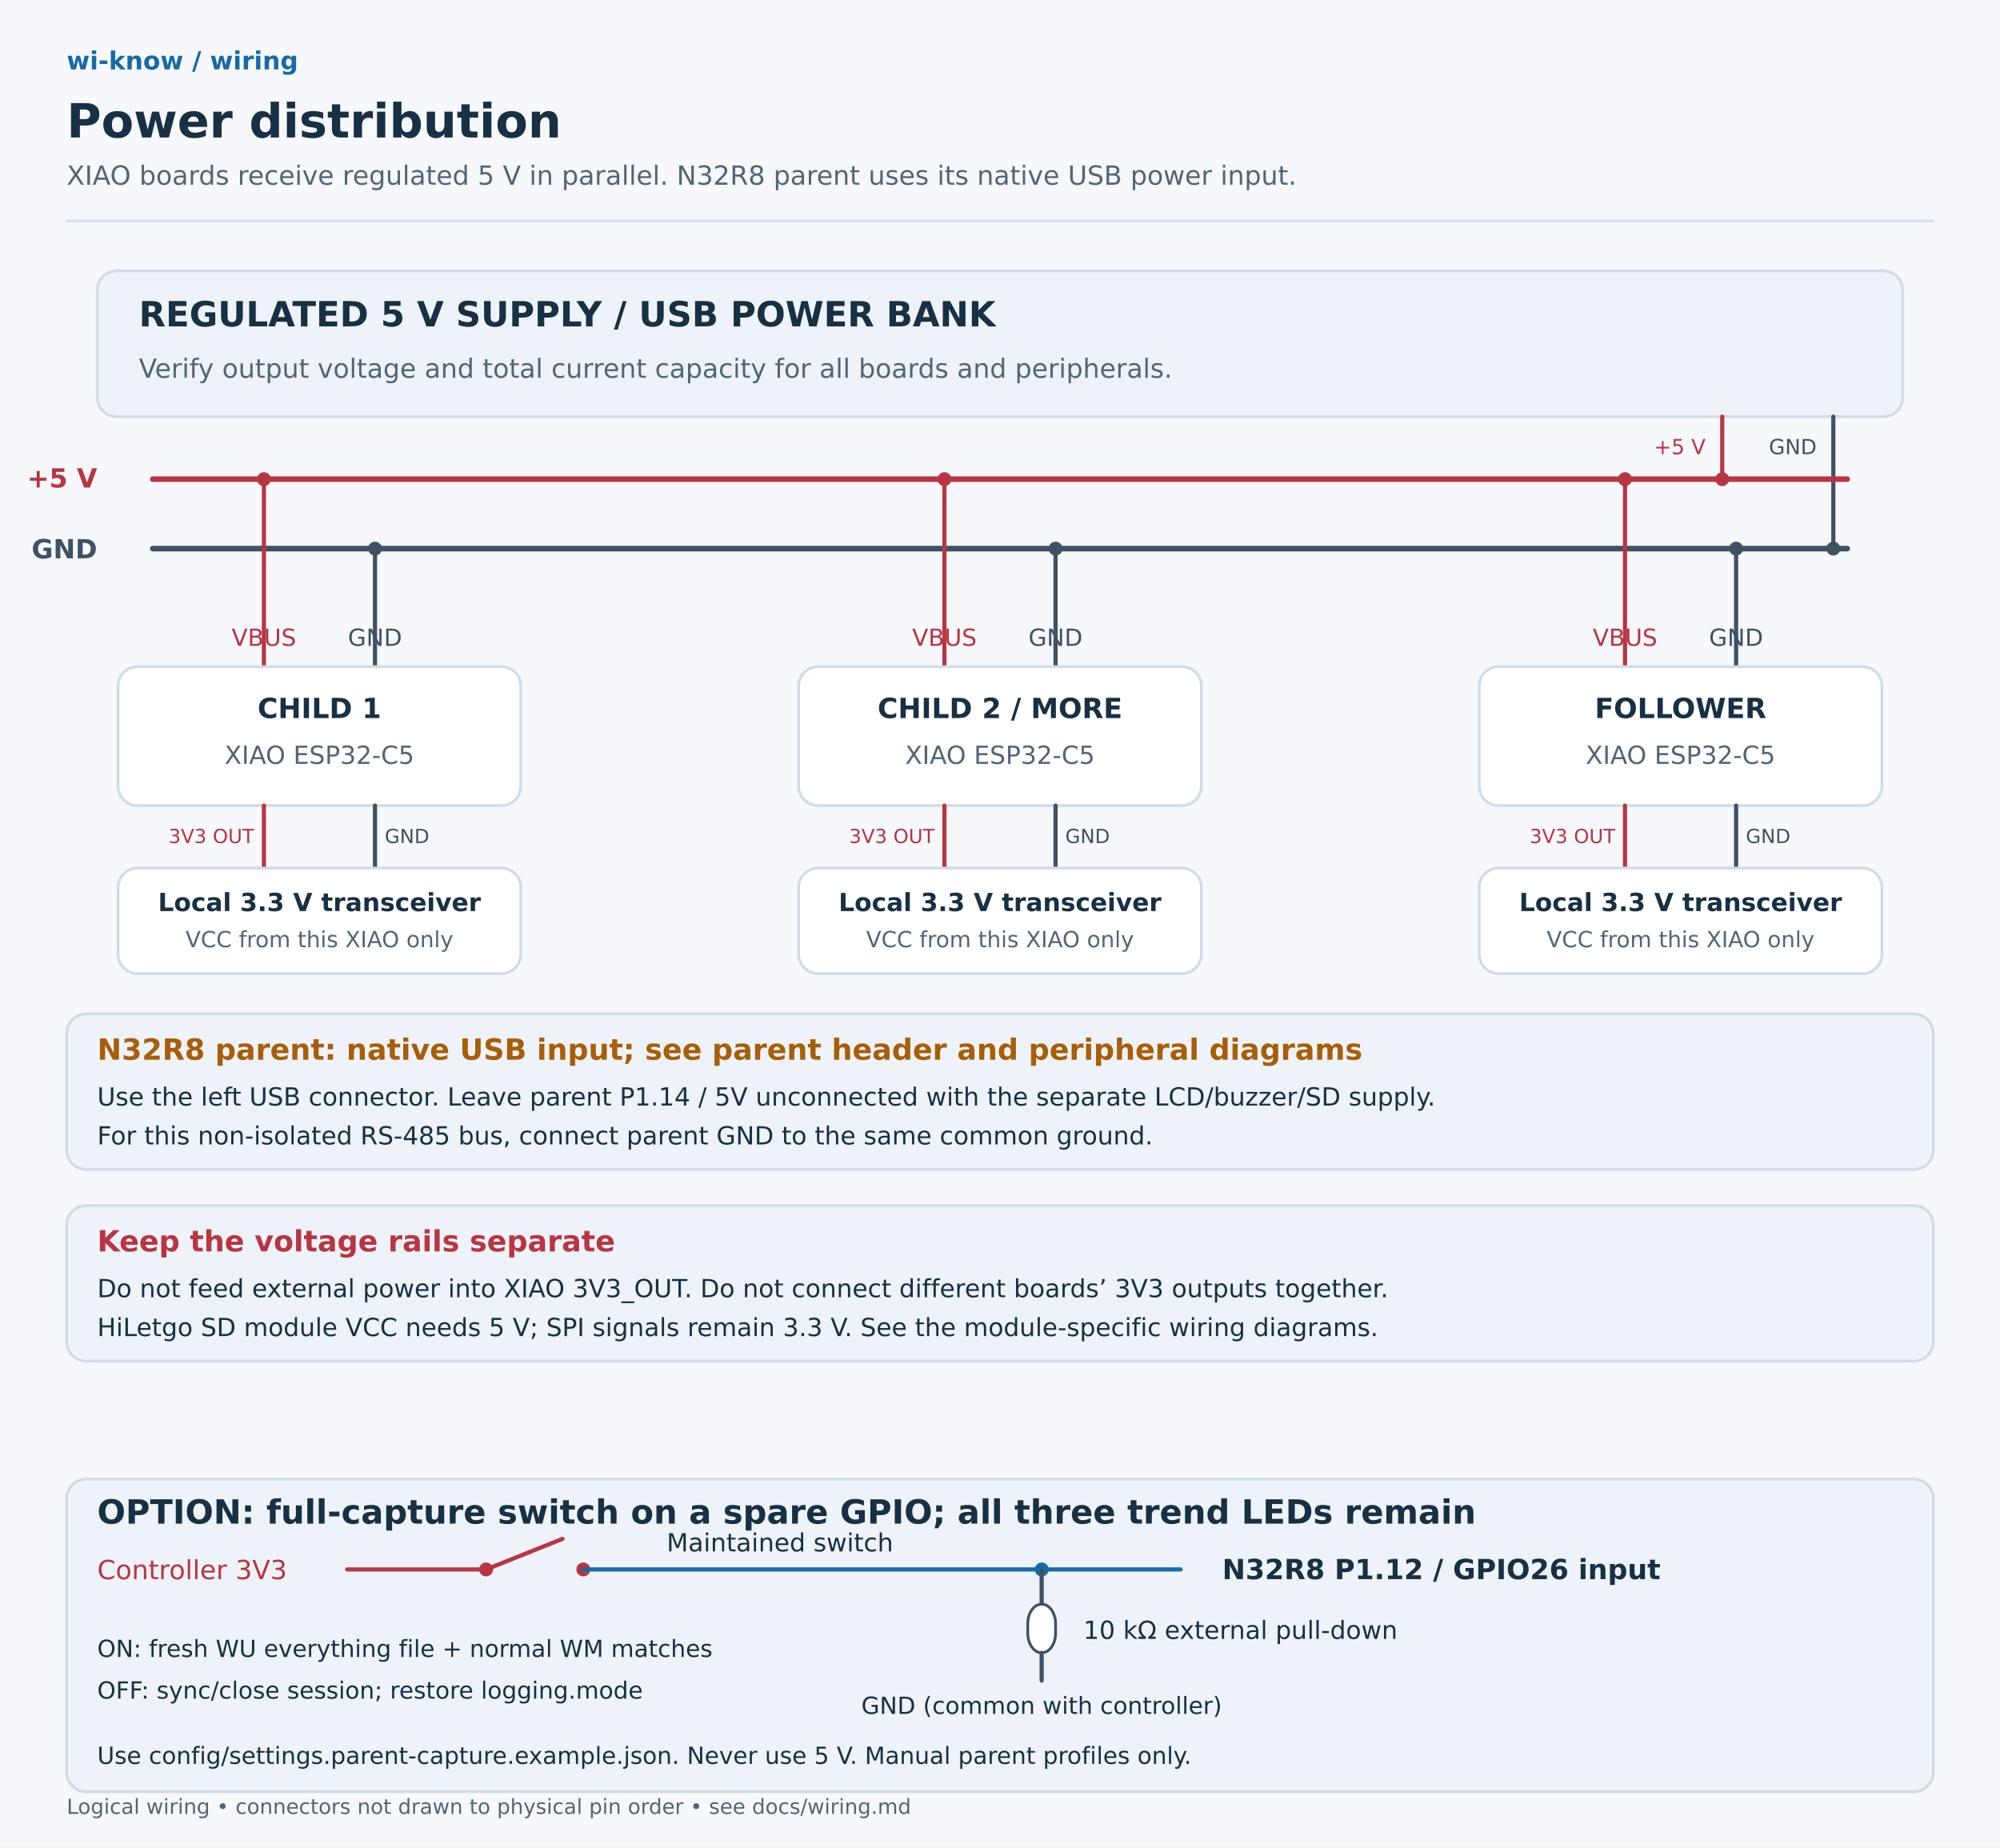
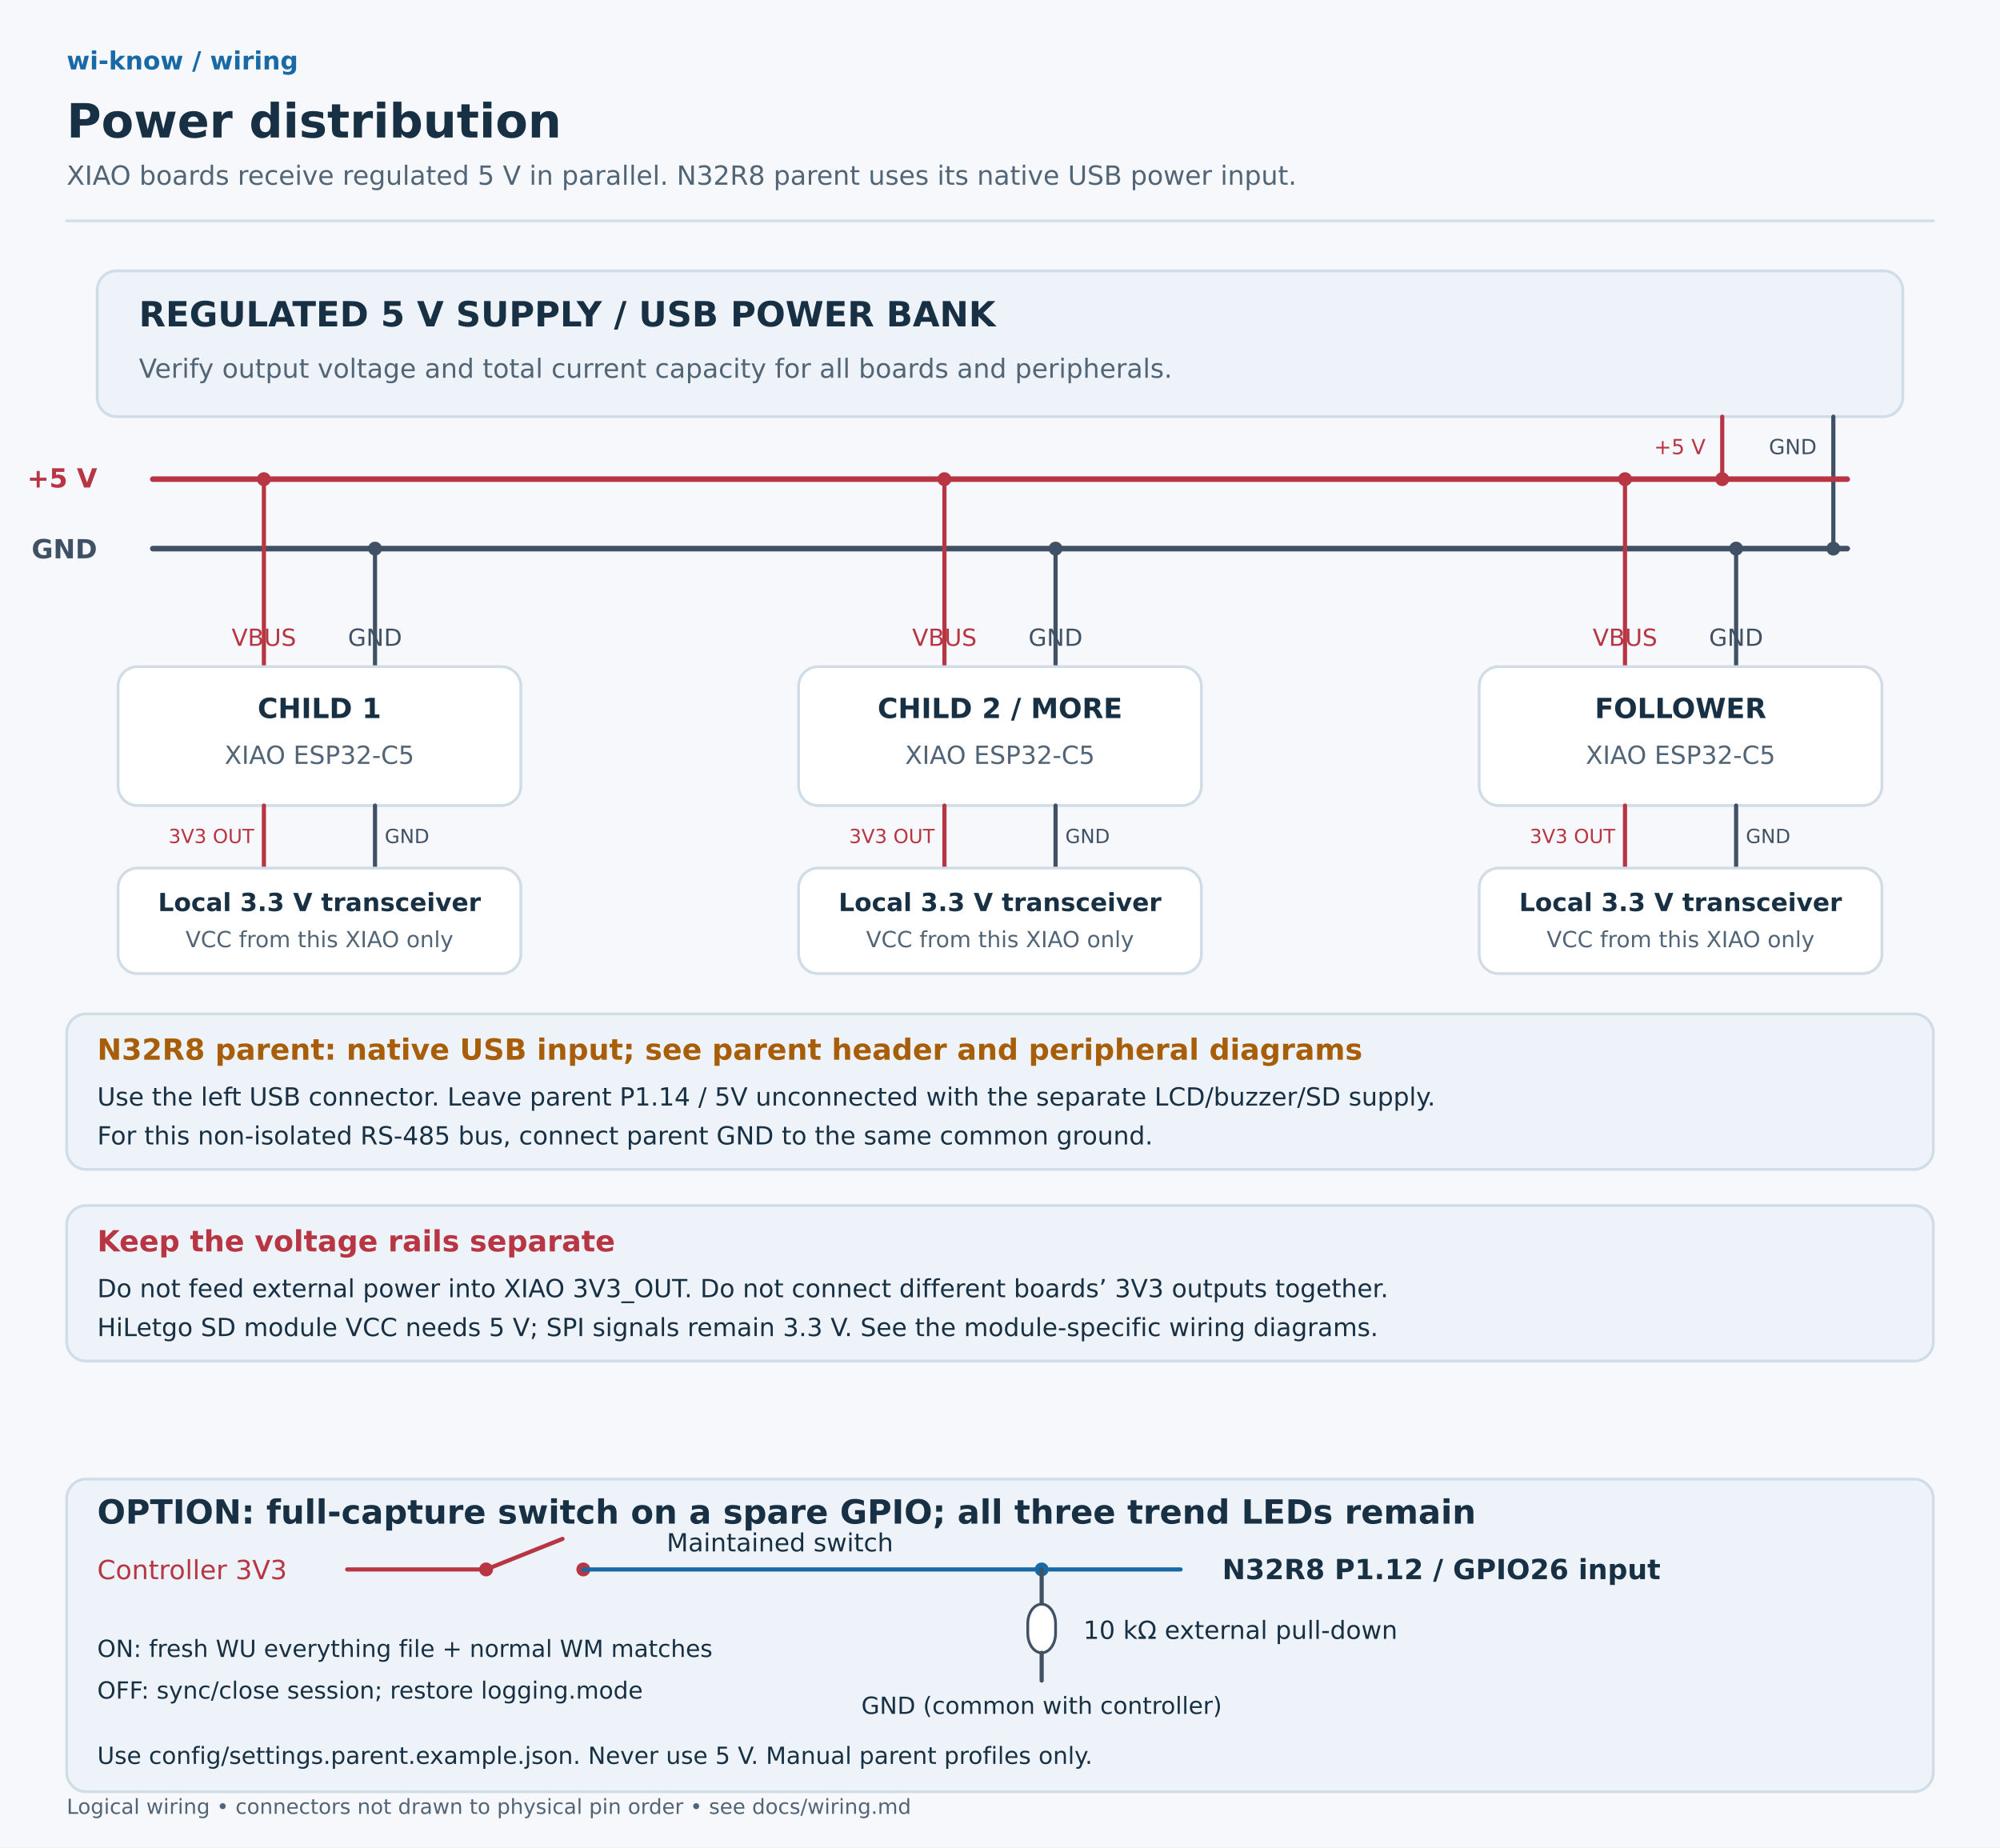
<svg xmlns="http://www.w3.org/2000/svg" width="1440" height="1330" viewBox="0 0 1440 1330" role="img" aria-labelledby="title description">
  <defs>
    <marker id="arrow-blue" markerWidth="8" markerHeight="8" refX="6" refY="3" orient="auto-start-reverse">
      <path d="M0,0 L0,6 L6,3 z" fill="#176aa5" />
    </marker>
  </defs>
  <rect width="1440" height="1330" fill="#f6f8fb" />
  <text x="48" y="50" fill="#176aa5" font-family="DejaVu Sans, Noto Sans, sans-serif" font-size="18" font-weight="700" text-anchor="start">wi-know / wiring</text>
  <text x="48" y="99" fill="#183044" font-family="DejaVu Sans, Noto Sans, sans-serif" font-size="34" font-weight="700" text-anchor="start">Power distribution</text>
  <text x="48" y="133" fill="#526577" font-family="DejaVu Sans, Noto Sans, sans-serif" font-size="19" font-weight="400" text-anchor="start">XIAO boards receive regulated 5 V in parallel. N32R8 parent uses its native USB power input.</text>
  <polyline points="48,159 1392,159" fill="none" stroke="#d5dfe8" stroke-width="2" stroke-linejoin="round" stroke-linecap="round" />
  <rect x="70" y="195" width="1300" height="105" rx="14" fill="#edf3f8" stroke="#d0dce6" stroke-width="2" />
  <text x="100" y="235" fill="#183044" font-family="DejaVu Sans, Noto Sans, sans-serif" font-size="25" font-weight="700" text-anchor="start">REGULATED 5 V SUPPLY / USB POWER BANK</text>
  <text x="100" y="272" fill="#526577" font-family="DejaVu Sans, Noto Sans, sans-serif" font-size="19" font-weight="400" text-anchor="start">Verify output voltage and total current capacity for all boards and peripherals.</text>
  <polyline points="1240,300 1240,345" fill="none" stroke="#b83543" stroke-width="3" stroke-linejoin="round" stroke-linecap="round" />
  <polyline points="1320,300 1320,395" fill="none" stroke="#405165" stroke-width="3" stroke-linejoin="round" stroke-linecap="round" />
  <text x="1228" y="327" fill="#b83543" font-family="DejaVu Sans, Noto Sans, sans-serif" font-size="15" font-weight="400" text-anchor="end">+5 V</text>
  <text x="1308" y="327" fill="#405165" font-family="DejaVu Sans, Noto Sans, sans-serif" font-size="15" font-weight="400" text-anchor="end">GND</text>
  <circle cx="1240" cy="345" r="5" fill="#b83543" />
  <circle cx="1320" cy="395" r="5" fill="#405165" />
  <polyline points="110,345 1330,345" fill="none" stroke="#b83543" stroke-width="4" stroke-linejoin="round" stroke-linecap="round" />
  <polyline points="110,395 1330,395" fill="none" stroke="#405165" stroke-width="4" stroke-linejoin="round" stroke-linecap="round" />
  <text x="70" y="351" fill="#b83543" font-family="DejaVu Sans, Noto Sans, sans-serif" font-size="19" font-weight="700" text-anchor="end">+5 V</text>
  <text x="70" y="402" fill="#405165" font-family="DejaVu Sans, Noto Sans, sans-serif" font-size="19" font-weight="700" text-anchor="end">GND</text>
  <polyline points="190,345 190,480" fill="none" stroke="#b83543" stroke-width="3" stroke-linejoin="round" stroke-linecap="round" />
  <polyline points="270,395 270,480" fill="none" stroke="#405165" stroke-width="3" stroke-linejoin="round" stroke-linecap="round" />
  <circle cx="190" cy="345" r="5" fill="#b83543" />
  <circle cx="270" cy="395" r="5" fill="#405165" />
  <text x="190" y="465" fill="#b83543" font-family="DejaVu Sans, Noto Sans, sans-serif" font-size="17" font-weight="400" text-anchor="middle">VBUS</text>
  <text x="270" y="465" fill="#405165" font-family="DejaVu Sans, Noto Sans, sans-serif" font-size="17" font-weight="400" text-anchor="middle">GND</text>
  <rect x="85" y="480" width="290" height="100" rx="14" fill="white" stroke="#d0dce6" stroke-width="2" />
  <text x="230" y="517" fill="#183044" font-family="DejaVu Sans, Noto Sans, sans-serif" font-size="20" font-weight="700" text-anchor="middle">CHILD 1</text>
  <text x="230" y="550" fill="#526577" font-family="DejaVu Sans, Noto Sans, sans-serif" font-size="18" font-weight="400" text-anchor="middle">XIAO ESP32-C5</text>
  <polyline points="190,580 190,625" fill="none" stroke="#b83543" stroke-width="3" stroke-linejoin="round" stroke-linecap="round" />
  <polyline points="270,580 270,625" fill="none" stroke="#405165" stroke-width="3" stroke-linejoin="round" stroke-linecap="round" />
  <text x="183" y="607" fill="#b83543" font-family="DejaVu Sans, Noto Sans, sans-serif" font-size="14" font-weight="400" text-anchor="end">3V3 OUT</text>
  <text x="277" y="607" fill="#405165" font-family="DejaVu Sans, Noto Sans, sans-serif" font-size="14" font-weight="400" text-anchor="start">GND</text>
  <rect x="85" y="625" width="290" height="76" rx="14" fill="white" stroke="#d0dce6" stroke-width="2" />
  <text x="230" y="656" fill="#183044" font-family="DejaVu Sans, Noto Sans, sans-serif" font-size="18" font-weight="700" text-anchor="middle">Local 3.3 V transceiver</text>
  <text x="230" y="682" fill="#526577" font-family="DejaVu Sans, Noto Sans, sans-serif" font-size="16" font-weight="400" text-anchor="middle">VCC from this XIAO only</text>
  <polyline points="680,345 680,480" fill="none" stroke="#b83543" stroke-width="3" stroke-linejoin="round" stroke-linecap="round" />
  <polyline points="760,395 760,480" fill="none" stroke="#405165" stroke-width="3" stroke-linejoin="round" stroke-linecap="round" />
  <circle cx="680" cy="345" r="5" fill="#b83543" />
  <circle cx="760" cy="395" r="5" fill="#405165" />
  <text x="680" y="465" fill="#b83543" font-family="DejaVu Sans, Noto Sans, sans-serif" font-size="17" font-weight="400" text-anchor="middle">VBUS</text>
  <text x="760" y="465" fill="#405165" font-family="DejaVu Sans, Noto Sans, sans-serif" font-size="17" font-weight="400" text-anchor="middle">GND</text>
  <rect x="575" y="480" width="290" height="100" rx="14" fill="white" stroke="#d0dce6" stroke-width="2" />
  <text x="720" y="517" fill="#183044" font-family="DejaVu Sans, Noto Sans, sans-serif" font-size="20" font-weight="700" text-anchor="middle">CHILD 2 / MORE</text>
  <text x="720" y="550" fill="#526577" font-family="DejaVu Sans, Noto Sans, sans-serif" font-size="18" font-weight="400" text-anchor="middle">XIAO ESP32-C5</text>
  <polyline points="680,580 680,625" fill="none" stroke="#b83543" stroke-width="3" stroke-linejoin="round" stroke-linecap="round" />
  <polyline points="760,580 760,625" fill="none" stroke="#405165" stroke-width="3" stroke-linejoin="round" stroke-linecap="round" />
  <text x="673" y="607" fill="#b83543" font-family="DejaVu Sans, Noto Sans, sans-serif" font-size="14" font-weight="400" text-anchor="end">3V3 OUT</text>
  <text x="767" y="607" fill="#405165" font-family="DejaVu Sans, Noto Sans, sans-serif" font-size="14" font-weight="400" text-anchor="start">GND</text>
  <rect x="575" y="625" width="290" height="76" rx="14" fill="white" stroke="#d0dce6" stroke-width="2" />
  <text x="720" y="656" fill="#183044" font-family="DejaVu Sans, Noto Sans, sans-serif" font-size="18" font-weight="700" text-anchor="middle">Local 3.3 V transceiver</text>
  <text x="720" y="682" fill="#526577" font-family="DejaVu Sans, Noto Sans, sans-serif" font-size="16" font-weight="400" text-anchor="middle">VCC from this XIAO only</text>
  <polyline points="1170,345 1170,480" fill="none" stroke="#b83543" stroke-width="3" stroke-linejoin="round" stroke-linecap="round" />
  <polyline points="1250,395 1250,480" fill="none" stroke="#405165" stroke-width="3" stroke-linejoin="round" stroke-linecap="round" />
  <circle cx="1170" cy="345" r="5" fill="#b83543" />
  <circle cx="1250" cy="395" r="5" fill="#405165" />
  <text x="1170" y="465" fill="#b83543" font-family="DejaVu Sans, Noto Sans, sans-serif" font-size="17" font-weight="400" text-anchor="middle">VBUS</text>
  <text x="1250" y="465" fill="#405165" font-family="DejaVu Sans, Noto Sans, sans-serif" font-size="17" font-weight="400" text-anchor="middle">GND</text>
  <rect x="1065" y="480" width="290" height="100" rx="14" fill="white" stroke="#d0dce6" stroke-width="2" />
  <text x="1210" y="517" fill="#183044" font-family="DejaVu Sans, Noto Sans, sans-serif" font-size="20" font-weight="700" text-anchor="middle">FOLLOWER</text>
  <text x="1210" y="550" fill="#526577" font-family="DejaVu Sans, Noto Sans, sans-serif" font-size="18" font-weight="400" text-anchor="middle">XIAO ESP32-C5</text>
  <polyline points="1170,580 1170,625" fill="none" stroke="#b83543" stroke-width="3" stroke-linejoin="round" stroke-linecap="round" />
  <polyline points="1250,580 1250,625" fill="none" stroke="#405165" stroke-width="3" stroke-linejoin="round" stroke-linecap="round" />
  <text x="1163" y="607" fill="#b83543" font-family="DejaVu Sans, Noto Sans, sans-serif" font-size="14" font-weight="400" text-anchor="end">3V3 OUT</text>
  <text x="1257" y="607" fill="#405165" font-family="DejaVu Sans, Noto Sans, sans-serif" font-size="14" font-weight="400" text-anchor="start">GND</text>
  <rect x="1065" y="625" width="290" height="76" rx="14" fill="white" stroke="#d0dce6" stroke-width="2" />
  <text x="1210" y="656" fill="#183044" font-family="DejaVu Sans, Noto Sans, sans-serif" font-size="18" font-weight="700" text-anchor="middle">Local 3.3 V transceiver</text>
  <text x="1210" y="682" fill="#526577" font-family="DejaVu Sans, Noto Sans, sans-serif" font-size="16" font-weight="400" text-anchor="middle">VCC from this XIAO only</text>
  <rect x="48" y="730" width="1344" height="112" rx="14" fill="#edf3f8" stroke="#d0dce6" stroke-width="2" />
  <text x="70" y="763" fill="#a85e08" font-family="DejaVu Sans, Noto Sans, sans-serif" font-size="21" font-weight="700" text-anchor="start">N32R8 parent: native USB input; see parent header and peripheral diagrams</text>
  <text x="70" y="796" fill="#183044" font-family="DejaVu Sans, Noto Sans, sans-serif" font-size="18" font-weight="400" text-anchor="start">Use the left USB connector. Leave parent P1.14 / 5V unconnected with the separate LCD/buzzer/SD supply.</text>
  <text x="70" y="824" fill="#183044" font-family="DejaVu Sans, Noto Sans, sans-serif" font-size="18" font-weight="400" text-anchor="start">For this non-isolated RS-485 bus, connect parent GND to the same common ground.</text>
  <rect x="48" y="868" width="1344" height="112" rx="14" fill="#edf3f8" stroke="#d0dce6" stroke-width="2" />
  <text x="70" y="901" fill="#b83543" font-family="DejaVu Sans, Noto Sans, sans-serif" font-size="21" font-weight="700" text-anchor="start">Keep the voltage rails separate</text>
  <text x="70" y="934" fill="#183044" font-family="DejaVu Sans, Noto Sans, sans-serif" font-size="18" font-weight="400" text-anchor="start">Do not feed external power into XIAO 3V3_OUT. Do not connect different boards’ 3V3 outputs together.</text>
  <text x="70" y="962" fill="#183044" font-family="DejaVu Sans, Noto Sans, sans-serif" font-size="18" font-weight="400" text-anchor="start">HiLetgo SD module VCC needs 5 V; SPI signals remain 3.3 V. See the module-specific wiring diagrams.</text>
  <rect x="48" y="1065" width="1344" height="225" rx="14" fill="#edf3f8" stroke="#d0dce6" stroke-width="2" />
  <text x="70" y="1097" fill="#183044" font-family="DejaVu Sans, Noto Sans, sans-serif" font-size="24" font-weight="700" text-anchor="start">OPTION: full-capture switch on a spare GPIO; all three trend LEDs remain</text>
  <text x="70" y="1137" fill="#b83543" font-family="DejaVu Sans, Noto Sans, sans-serif" font-size="19" font-weight="400" text-anchor="start">Controller 3V3</text>
  <polyline points="250,1130 350,1130" fill="none" stroke="#b83543" stroke-width="3" stroke-linejoin="round" stroke-linecap="round" />
  <circle cx="350" cy="1130" r="5" fill="#b83543" />
  <polyline points="350,1130 405,1108" fill="none" stroke="#b83543" stroke-width="3" stroke-linejoin="round" stroke-linecap="round" />
  <circle cx="420" cy="1130" r="5" fill="#b83543" />
  <polyline points="420,1130 850,1130" fill="none" stroke="#176aa5" stroke-width="3" stroke-linejoin="round" stroke-linecap="round" />
  <text x="480" y="1117" fill="#183044" font-family="DejaVu Sans, Noto Sans, sans-serif" font-size="18" font-weight="400" text-anchor="start">Maintained switch</text>
  <text x="880" y="1137" fill="#183044" font-family="DejaVu Sans, Noto Sans, sans-serif" font-size="20" font-weight="700" text-anchor="start">N32R8 P1.12 / GPIO26 input</text>
  <circle cx="750" cy="1130" r="5" fill="#176aa5" />
  <polyline points="750,1130 750,1155" fill="none" stroke="#405165" stroke-width="3" stroke-linejoin="round" stroke-linecap="round" />
  <rect x="740" y="1155" width="20" height="35" rx="14" fill="white" stroke="#405165" stroke-width="2" />
  <polyline points="750,1190 750,1210" fill="none" stroke="#405165" stroke-width="3" stroke-linejoin="round" stroke-linecap="round" />
  <text x="780" y="1180" fill="#183044" font-family="DejaVu Sans, Noto Sans, sans-serif" font-size="18" font-weight="400" text-anchor="start">10 kΩ external pull-down</text>
  <text x="750" y="1234" fill="#183044" font-family="DejaVu Sans, Noto Sans, sans-serif" font-size="17" font-weight="400" text-anchor="middle">GND (common with controller)</text>
  <text x="70" y="1193" fill="#183044" font-family="DejaVu Sans, Noto Sans, sans-serif" font-size="17" font-weight="400" text-anchor="start">ON: fresh WU everything file + normal WM matches</text>
  <text x="70" y="1223" fill="#183044" font-family="DejaVu Sans, Noto Sans, sans-serif" font-size="17" font-weight="400" text-anchor="start">OFF: sync/close session; restore logging.mode</text>
-   <text x="70" y="1270" fill="#183044" font-family="DejaVu Sans, Noto Sans, sans-serif" font-size="17" font-weight="400" text-anchor="start">Use config/settings.parent-capture.example.json. Never use 5 V. Manual parent profiles only.</text>
+   <text x="70" y="1270" fill="#183044" font-family="DejaVu Sans, Noto Sans, sans-serif" font-size="17" font-weight="400" text-anchor="start">Use config/settings.parent.example.json. Never use 5 V. Manual parent profiles only.</text>
  <text x="48" y="1306" fill="#526577" font-family="DejaVu Sans, Noto Sans, sans-serif" font-size="15" font-weight="400" text-anchor="start">Logical wiring • connectors not drawn to physical pin order • see docs/wiring.md</text>
</svg>
